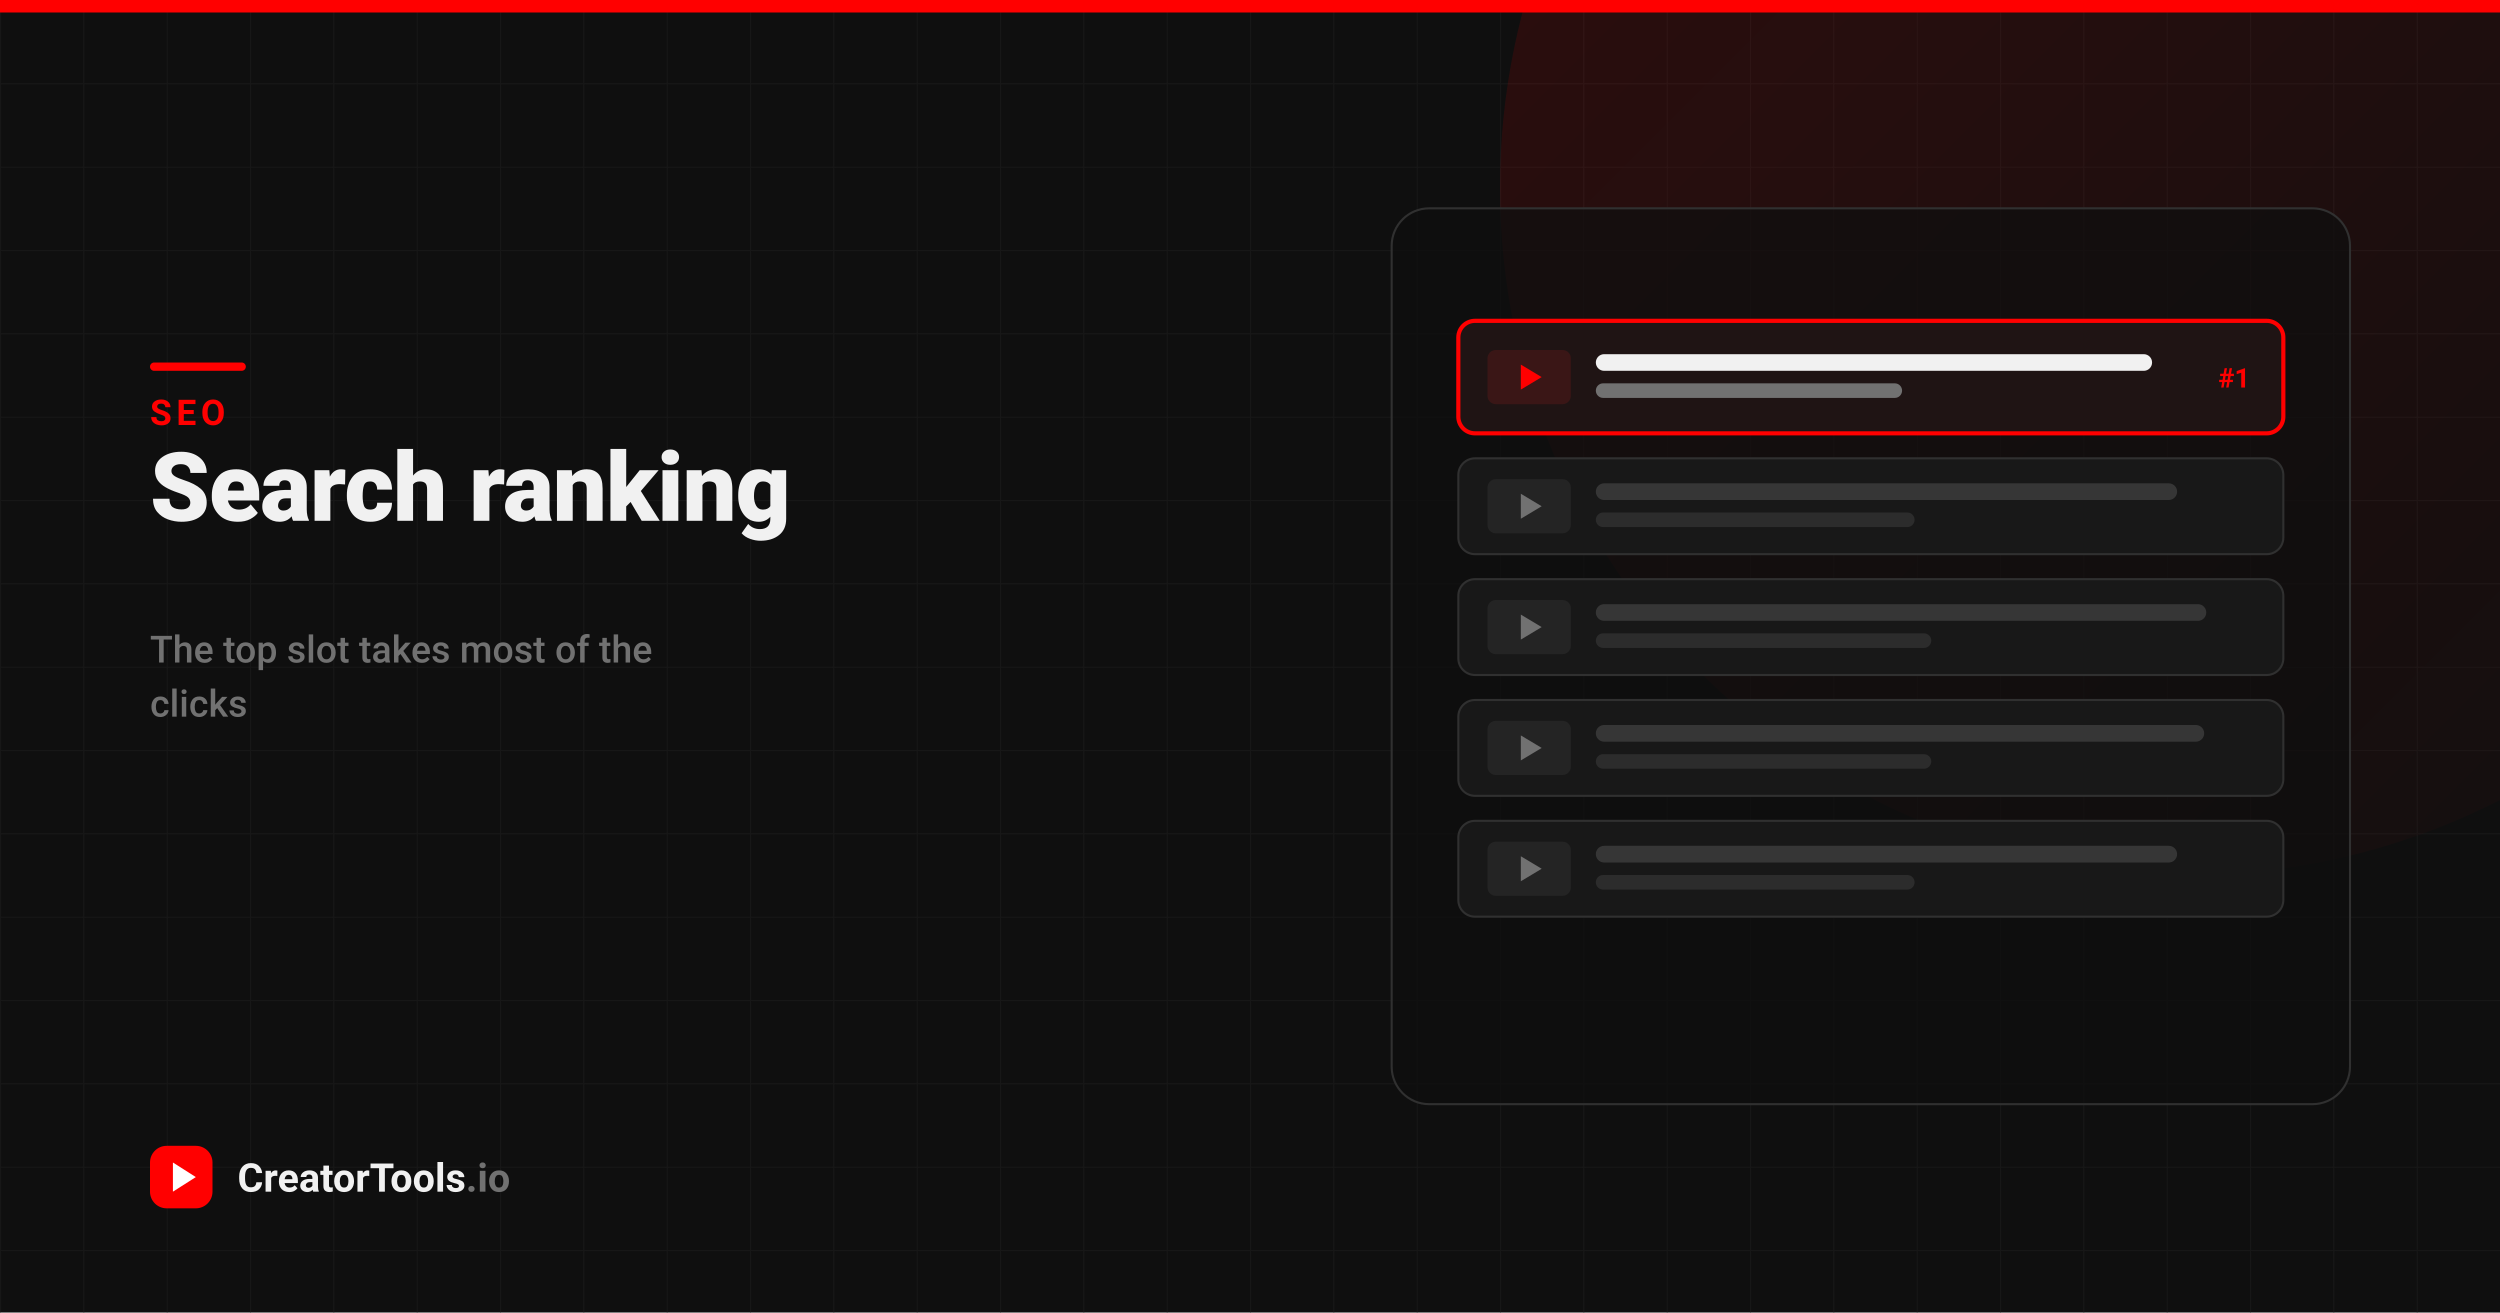
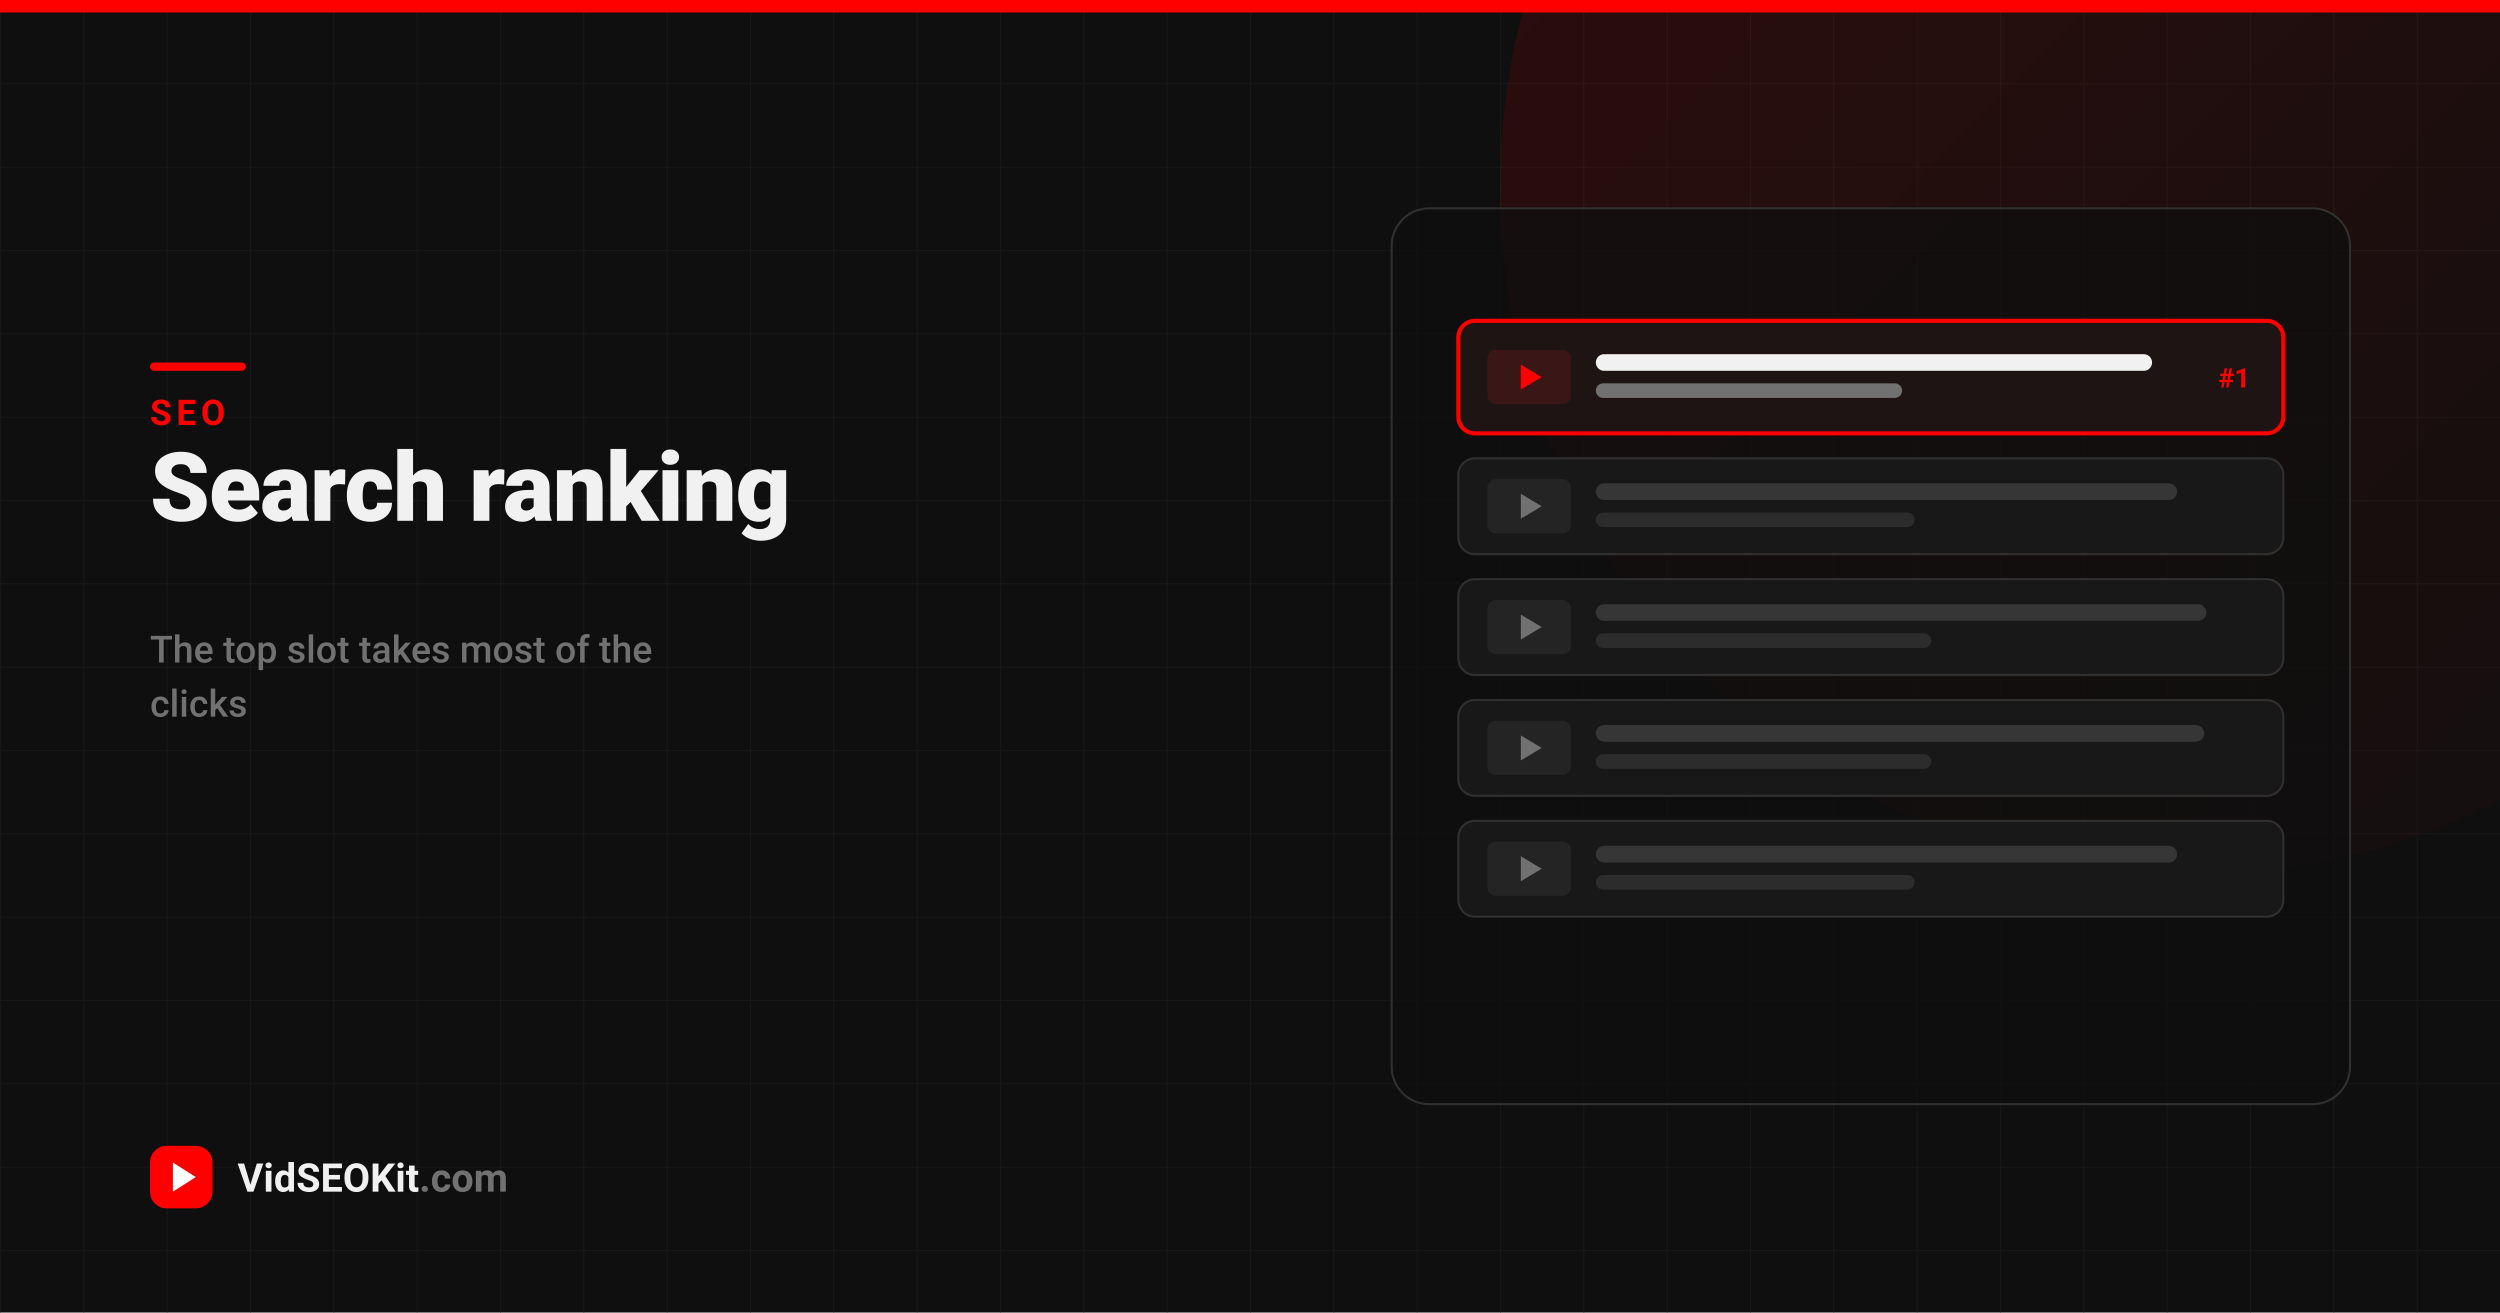
<svg xmlns="http://www.w3.org/2000/svg" width="1200" height="630" viewBox="0 0 1200 630" role="img" aria-label="How to Rank Higher on YouTube Search: A 9-Step Optimization Workflow">
  <defs>
    <linearGradient id="gArea" x1="0" y1="0" x2="0" y2="1">
      <stop offset="0" stop-color="#ff0000" stop-opacity=".30" />
      <stop offset="1" stop-color="#ff0000" stop-opacity="0" />
    </linearGradient>
    <linearGradient id="gGlow" x1="0" y1="0" x2="1" y2="1">
      <stop offset="0" stop-color="#ff0000" stop-opacity=".14" />
      <stop offset="1" stop-color="#ff0000" stop-opacity="0" />
    </linearGradient>
    <pattern id="gGrid" width="40" height="40" patternUnits="userSpaceOnUse">
      <path d="M40 0H0V40" fill="none" stroke="#1e1e1e" stroke-width="1" />
    </pattern>
  </defs>
  <rect width="1200" height="630" fill="#0f0f0f" />
  <rect width="1200" height="630" fill="url(#gGrid)" opacity=".55" />
  <circle cx="1050" cy="90" r="330" fill="url(#gGlow)" />
  <rect width="1200" height="6" fill="#ff0000" />
  <rect x="668" y="100" width="460" height="430" rx="18" fill="#0f0f0f" fill-opacity=".72" stroke="#303030" stroke-width="1" />
  <rect x="700" y="154" width="396" height="54" rx="8" fill="#1f1414" stroke="#ff0000" stroke-width="2" />
  <rect x="714" y="168" width="40" height="26" rx="4" fill="#3a1616" />
  <polygon points="730,175 730,187 740,181" fill="#ff0000" />
  <rect x="766" y="170" width="267" height="8" rx="4" fill="#f1f1f1" opacity="1" />
  <rect x="766" y="184" width="147" height="7" rx="3.5" fill="#717171" />
  <text x="1080" y="186" text-anchor="end" font-family="system-ui,-apple-system,'Segoe UI',Roboto,'Helvetica Neue',Arial,sans-serif" font-size="13" font-weight="700" fill="#ff0000">#1</text>
  <rect x="700" y="220" width="396" height="46" rx="8" fill="#181818" stroke="#303030" stroke-width="1" />
  <rect x="714" y="230" width="40" height="26" rx="4" fill="#242424" />
  <polygon points="730,237 730,249 740,243" fill="#717171" />
  <rect x="766" y="232" width="279" height="8" rx="4" fill="#3a3a3a" opacity="0.9" />
  <rect x="766" y="246" width="153" height="7" rx="3.5" fill="#2c2c2c" />
  <rect x="700" y="278" width="396" height="46" rx="8" fill="#181818" stroke="#303030" stroke-width="1" />
  <rect x="714" y="288" width="40" height="26" rx="4" fill="#242424" />
  <polygon points="730,295 730,307 740,301" fill="#717171" />
  <rect x="766" y="290" width="293" height="8" rx="4" fill="#3a3a3a" opacity="0.9" />
  <rect x="766" y="304" width="161" height="7" rx="3.5" fill="#2c2c2c" />
  <rect x="700" y="336" width="396" height="46" rx="8" fill="#181818" stroke="#303030" stroke-width="1" />
  <rect x="714" y="346" width="40" height="26" rx="4" fill="#242424" />
  <polygon points="730,353 730,365 740,359" fill="#717171" />
  <rect x="766" y="348" width="292" height="8" rx="4" fill="#3a3a3a" opacity="0.9" />
  <rect x="766" y="362" width="161" height="7" rx="3.5" fill="#2c2c2c" />
  <rect x="700" y="394" width="396" height="46" rx="8" fill="#181818" stroke="#303030" stroke-width="1" />
  <rect x="714" y="404" width="40" height="26" rx="4" fill="#242424" />
  <polygon points="730,411 730,423 740,417" fill="#717171" />
  <rect x="766" y="406" width="279" height="8" rx="4" fill="#3a3a3a" opacity="0.9" />
  <rect x="766" y="420" width="153" height="7" rx="3.5" fill="#2c2c2c" />
  <rect x="72" y="174" width="46" height="4" rx="2" fill="#ff0000" />
  <text x="72" y="204" font-family="system-ui,-apple-system,'Segoe UI',Roboto,'Helvetica Neue',Arial,sans-serif" font-size="17" font-weight="700" fill="#ff0000" letter-spacing="2.2">SEO</text>
  <text x="72" y="250" font-family="system-ui,-apple-system,'Segoe UI',Roboto,'Helvetica Neue',Arial,sans-serif" font-size="46" font-weight="800" fill="#f1f1f1" letter-spacing="-.5">Search ranking</text>
  <text x="72" y="318" font-family="system-ui,-apple-system,'Segoe UI',Roboto,'Helvetica Neue',Arial,sans-serif" font-size="18" font-weight="500" fill="#717171">The top slot takes most of the</text>
  <text x="72" y="344" font-family="system-ui,-apple-system,'Segoe UI',Roboto,'Helvetica Neue',Arial,sans-serif" font-size="18" font-weight="500" fill="#717171">clicks</text>
  <g transform="translate(72 566)">
    <rect x="0" y="-16" width="30" height="30" rx="8" fill="#ff0000" />
    <polygon points="11,-8 11,6 22,-1" fill="#fff" />
-     <text x="42" y="6" font-family="system-ui,-apple-system,'Segoe UI',Roboto,'Helvetica Neue',Arial,sans-serif" font-size="19" font-weight="700" fill="#f1f1f1">CreatorTools<tspan fill="#717171">.io</tspan>
+     <text x="42" y="6" font-family="system-ui,-apple-system,'Segoe UI',Roboto,'Helvetica Neue',Arial,sans-serif" font-size="19" font-weight="700" fill="#f1f1f1">VidSEOKit<tspan fill="#717171">.com</tspan>
    </text>
  </g>
</svg>
